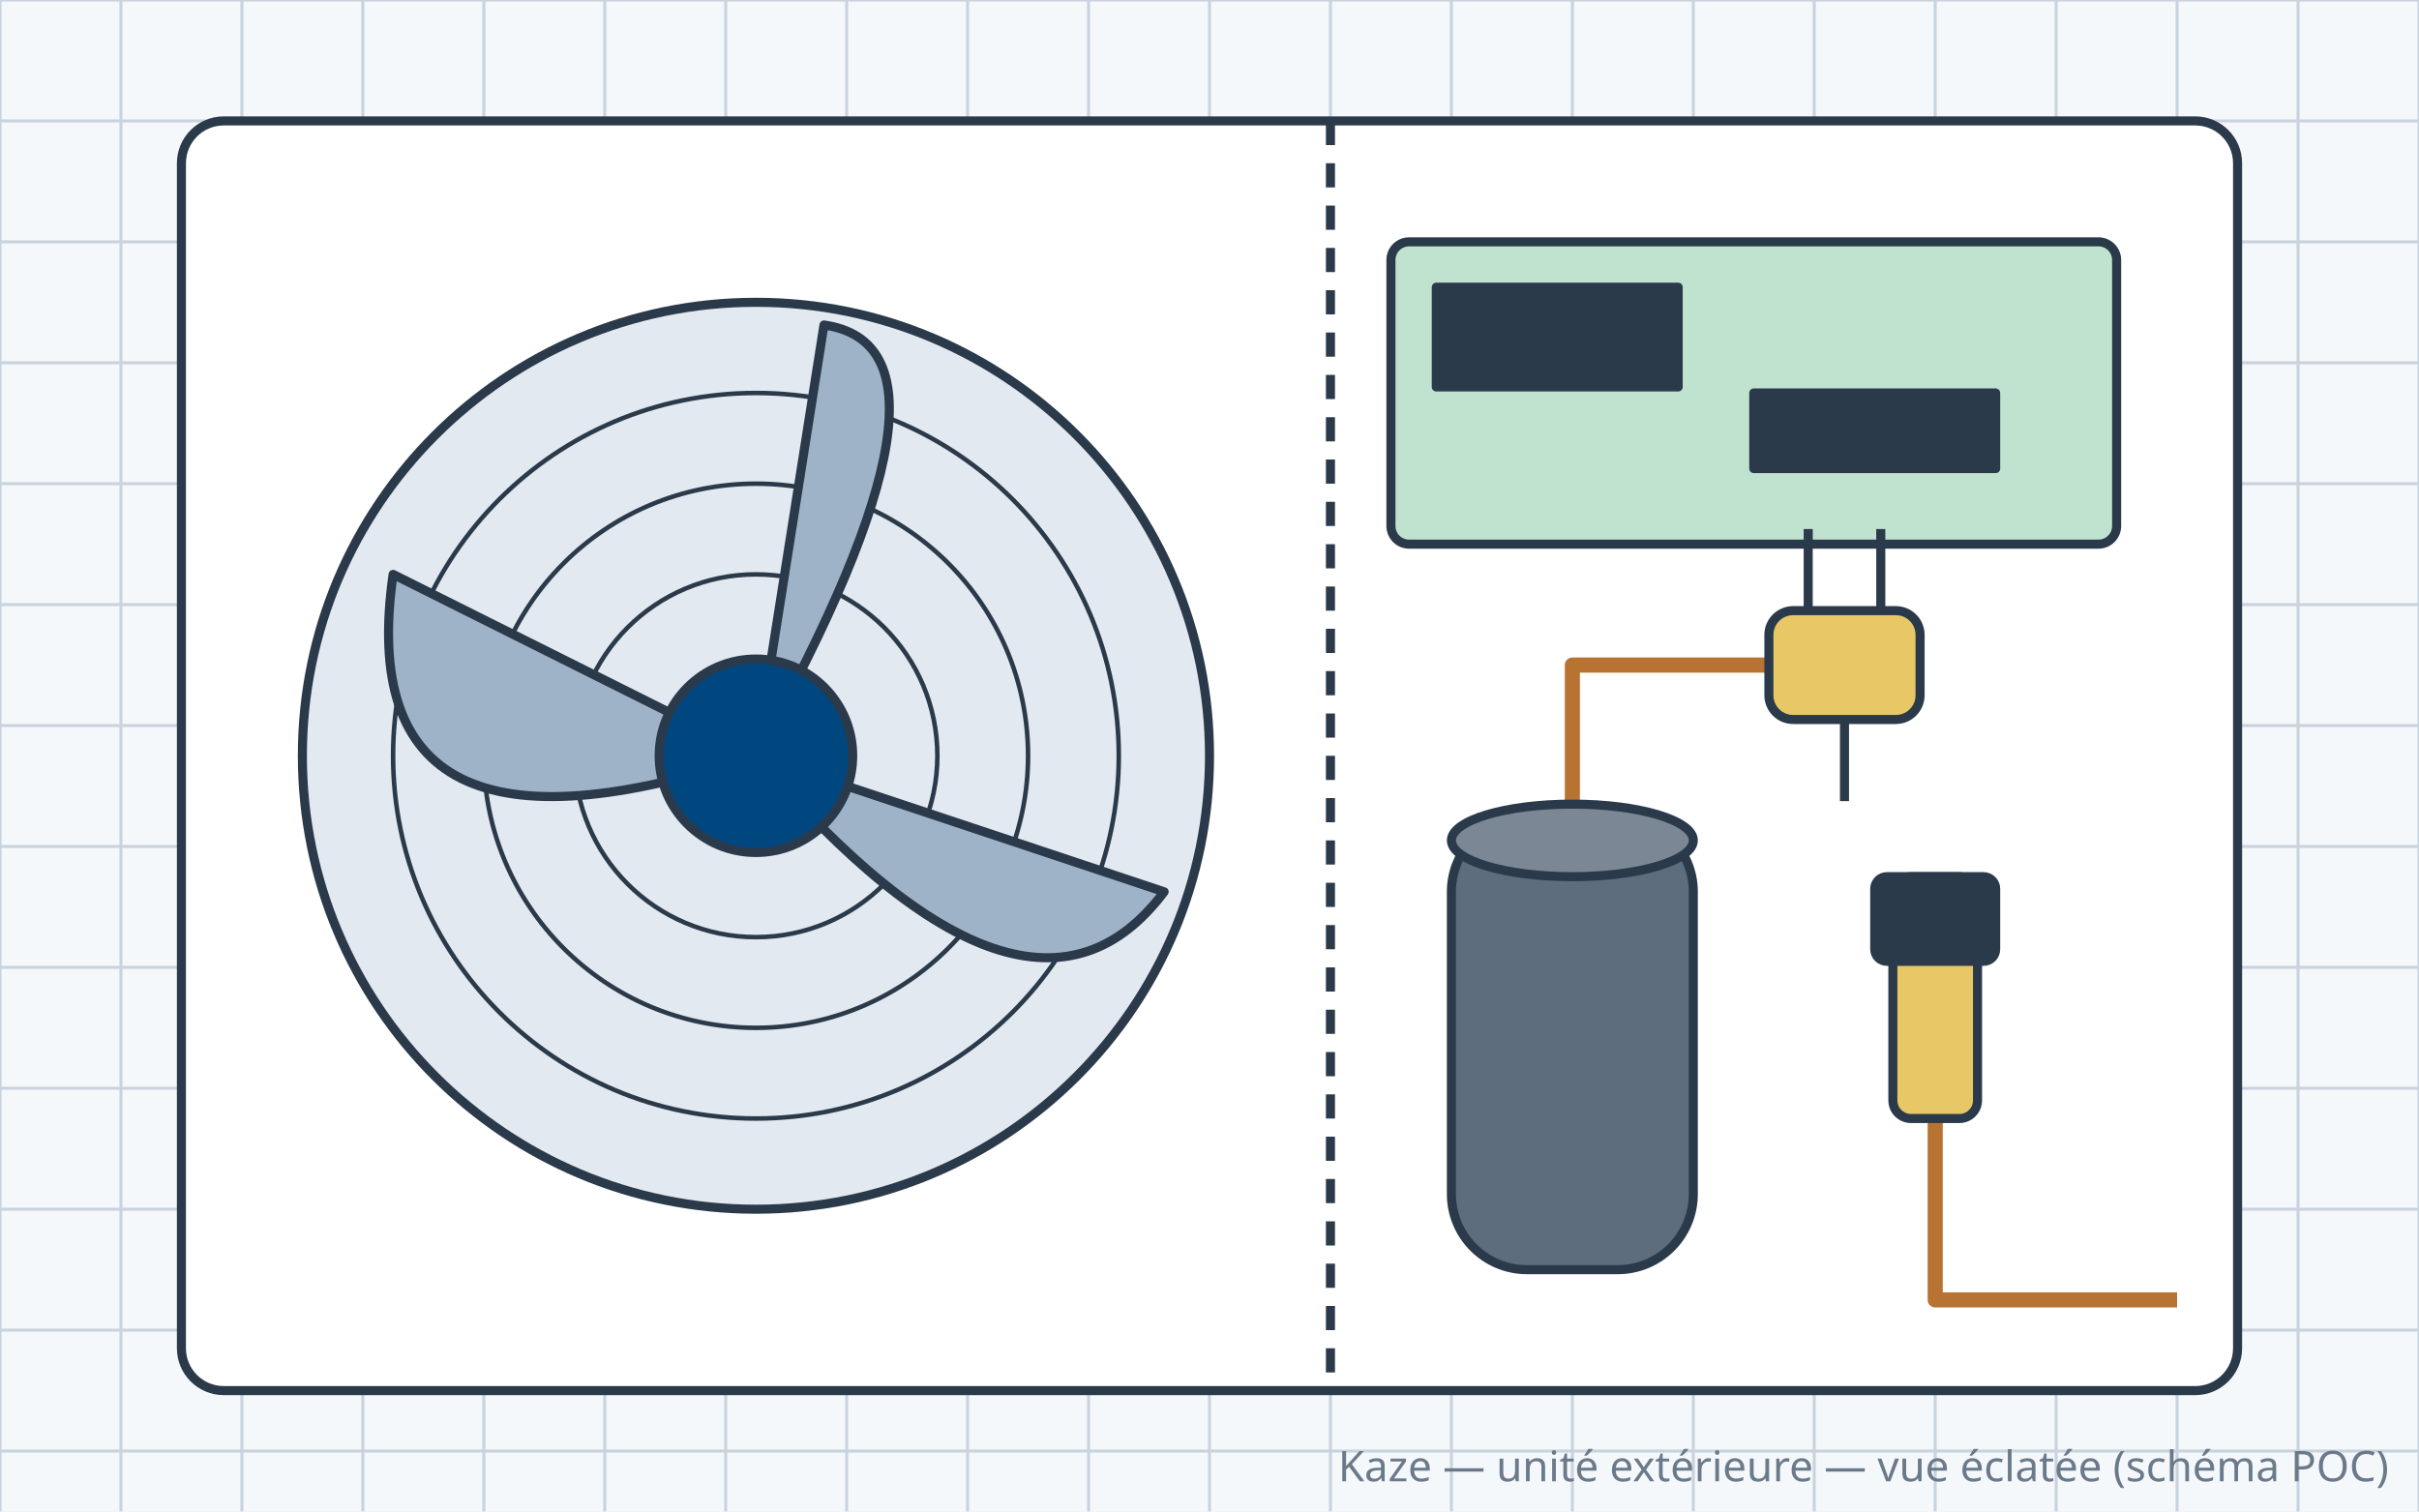
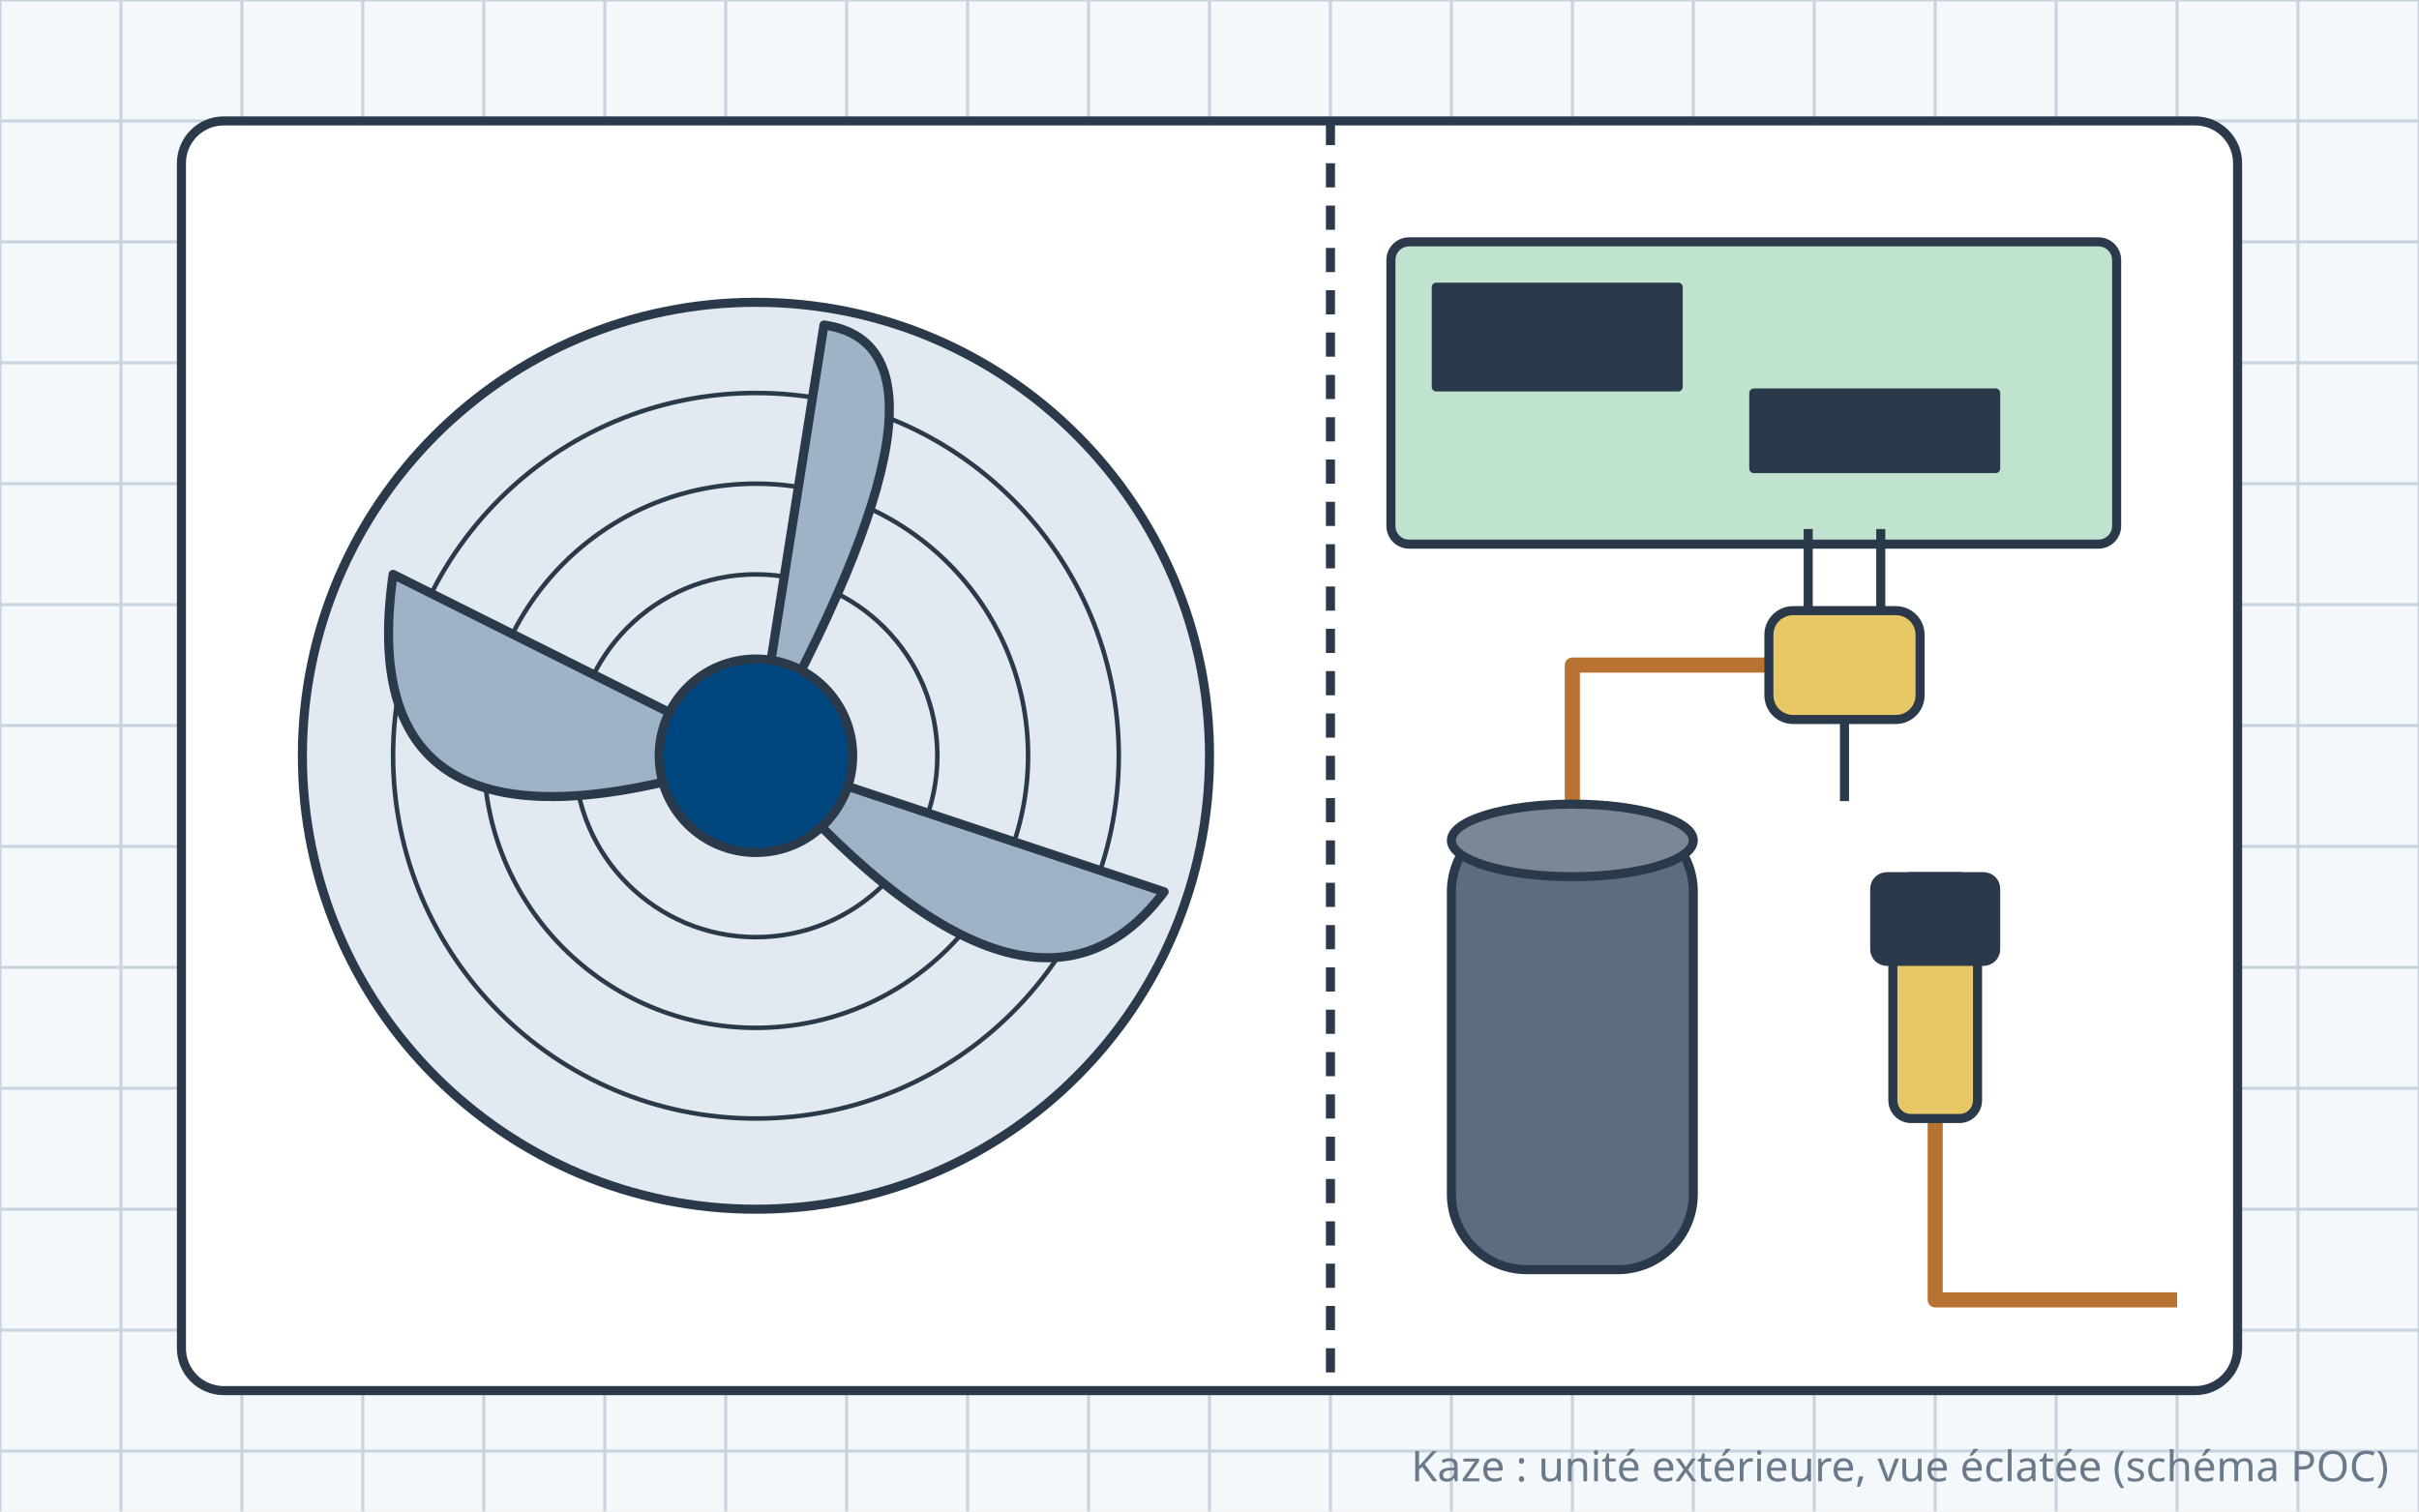
<svg xmlns="http://www.w3.org/2000/svg" viewBox="0 0 800 500" font-family="sans-serif">
  <rect width="800" height="500" fill="#f5f8fb" />
  <g fill="none" stroke="#c9d3de" stroke-width="1">
    <line x1="0" y1="0" x2="0" y2="500" />
    <line x1="40" y1="0" x2="40" y2="500" />
    <line x1="80" y1="0" x2="80" y2="500" />
    <line x1="120" y1="0" x2="120" y2="500" />
    <line x1="160" y1="0" x2="160" y2="500" />
    <line x1="200" y1="0" x2="200" y2="500" />
    <line x1="240" y1="0" x2="240" y2="500" />
    <line x1="280" y1="0" x2="280" y2="500" />
    <line x1="320" y1="0" x2="320" y2="500" />
    <line x1="360" y1="0" x2="360" y2="500" />
    <line x1="400" y1="0" x2="400" y2="500" />
    <line x1="440" y1="0" x2="440" y2="500" />
    <line x1="480" y1="0" x2="480" y2="500" />
    <line x1="520" y1="0" x2="520" y2="500" />
    <line x1="560" y1="0" x2="560" y2="500" />
    <line x1="600" y1="0" x2="600" y2="500" />
    <line x1="640" y1="0" x2="640" y2="500" />
    <line x1="680" y1="0" x2="680" y2="500" />
    <line x1="720" y1="0" x2="720" y2="500" />
    <line x1="760" y1="0" x2="760" y2="500" />
    <line x1="800" y1="0" x2="800" y2="500" />
    <line x1="0" y1="0" x2="800" y2="0" />
    <line x1="0" y1="40" x2="800" y2="40" />
    <line x1="0" y1="80" x2="800" y2="80" />
    <line x1="0" y1="120" x2="800" y2="120" />
    <line x1="0" y1="160" x2="800" y2="160" />
    <line x1="0" y1="200" x2="800" y2="200" />
    <line x1="0" y1="240" x2="800" y2="240" />
    <line x1="0" y1="280" x2="800" y2="280" />
    <line x1="0" y1="320" x2="800" y2="320" />
    <line x1="0" y1="360" x2="800" y2="360" />
    <line x1="0" y1="400" x2="800" y2="400" />
    <line x1="0" y1="440" x2="800" y2="440" />
    <line x1="0" y1="480" x2="800" y2="480" />
  </g>
  <g stroke="#2b3a4a" stroke-width="3" stroke-linejoin="round" fill="#ffffff">
    <rect x="60" y="40" width="680" height="420" rx="14" fill="#ffffff" />
    <line x1="440" y1="40" x2="440" y2="460" stroke-dasharray="8 6" />
    <circle cx="250" cy="250" r="150" fill="#e3e9f0" />
    <circle cx="250" cy="250" r="120" fill="none" stroke-width="1.5" />
    <circle cx="250" cy="250" r="90" fill="none" stroke-width="1.5" />
    <circle cx="250" cy="250" r="60" fill="none" stroke-width="1.5" />
    <path d="M250 250 Q325.0 115.0 272.5 107.5 Z M250 250 Q340.0 355.0 385.0 295.0 Z M250 250 Q115.0 295.0 130.0 190.0 Z" fill="#9fb3c8" />
    <circle cx="250" cy="250" r="32" fill="#00467f" />
    <rect x="460" y="80" width="240" height="100" rx="6" fill="#bfe3cf" />
    <rect x="475" y="95" width="80" height="33" fill="#2b3a4a" />
    <rect x="580" y="130" width="80" height="25" fill="#2b3a4a" />
    <polyline points="520,270 520,220 585,220" fill="none" stroke="#b87333" stroke-width="5" />
    <polyline points="640,370 640,430 720,430" fill="none" stroke="#b87333" stroke-width="5" />
    <rect x="480" y="270" width="80" height="150" rx="25" fill="#5d6d7e" />
    <ellipse cx="520" cy="278" rx="40" ry="12" fill="#7b8794" />
    <rect x="585" y="202" width="50" height="36" rx="8" fill="#e8c766" />
    <line x1="598" y1="202" x2="598" y2="175" />
    <line x1="622" y1="202" x2="622" y2="175" />
    <line x1="610" y1="238" x2="610" y2="265" />
    <rect x="626" y="290" width="28" height="80" rx="6" fill="#e8c766" />
    <rect x="620" y="290" width="40" height="28" rx="4" fill="#2b3a4a" />
  </g>
-   <text x="790" y="490" text-anchor="end" font-size="14" fill="#6b7a8a">Kaze — unité extérieure — vue éclatée (schéma POC)</text>
+   <text x="790" y="490" text-anchor="end" font-size="14" fill="#6b7a8a">Kaze : unité extérieure, vue éclatée (schéma POC)</text>
</svg>
